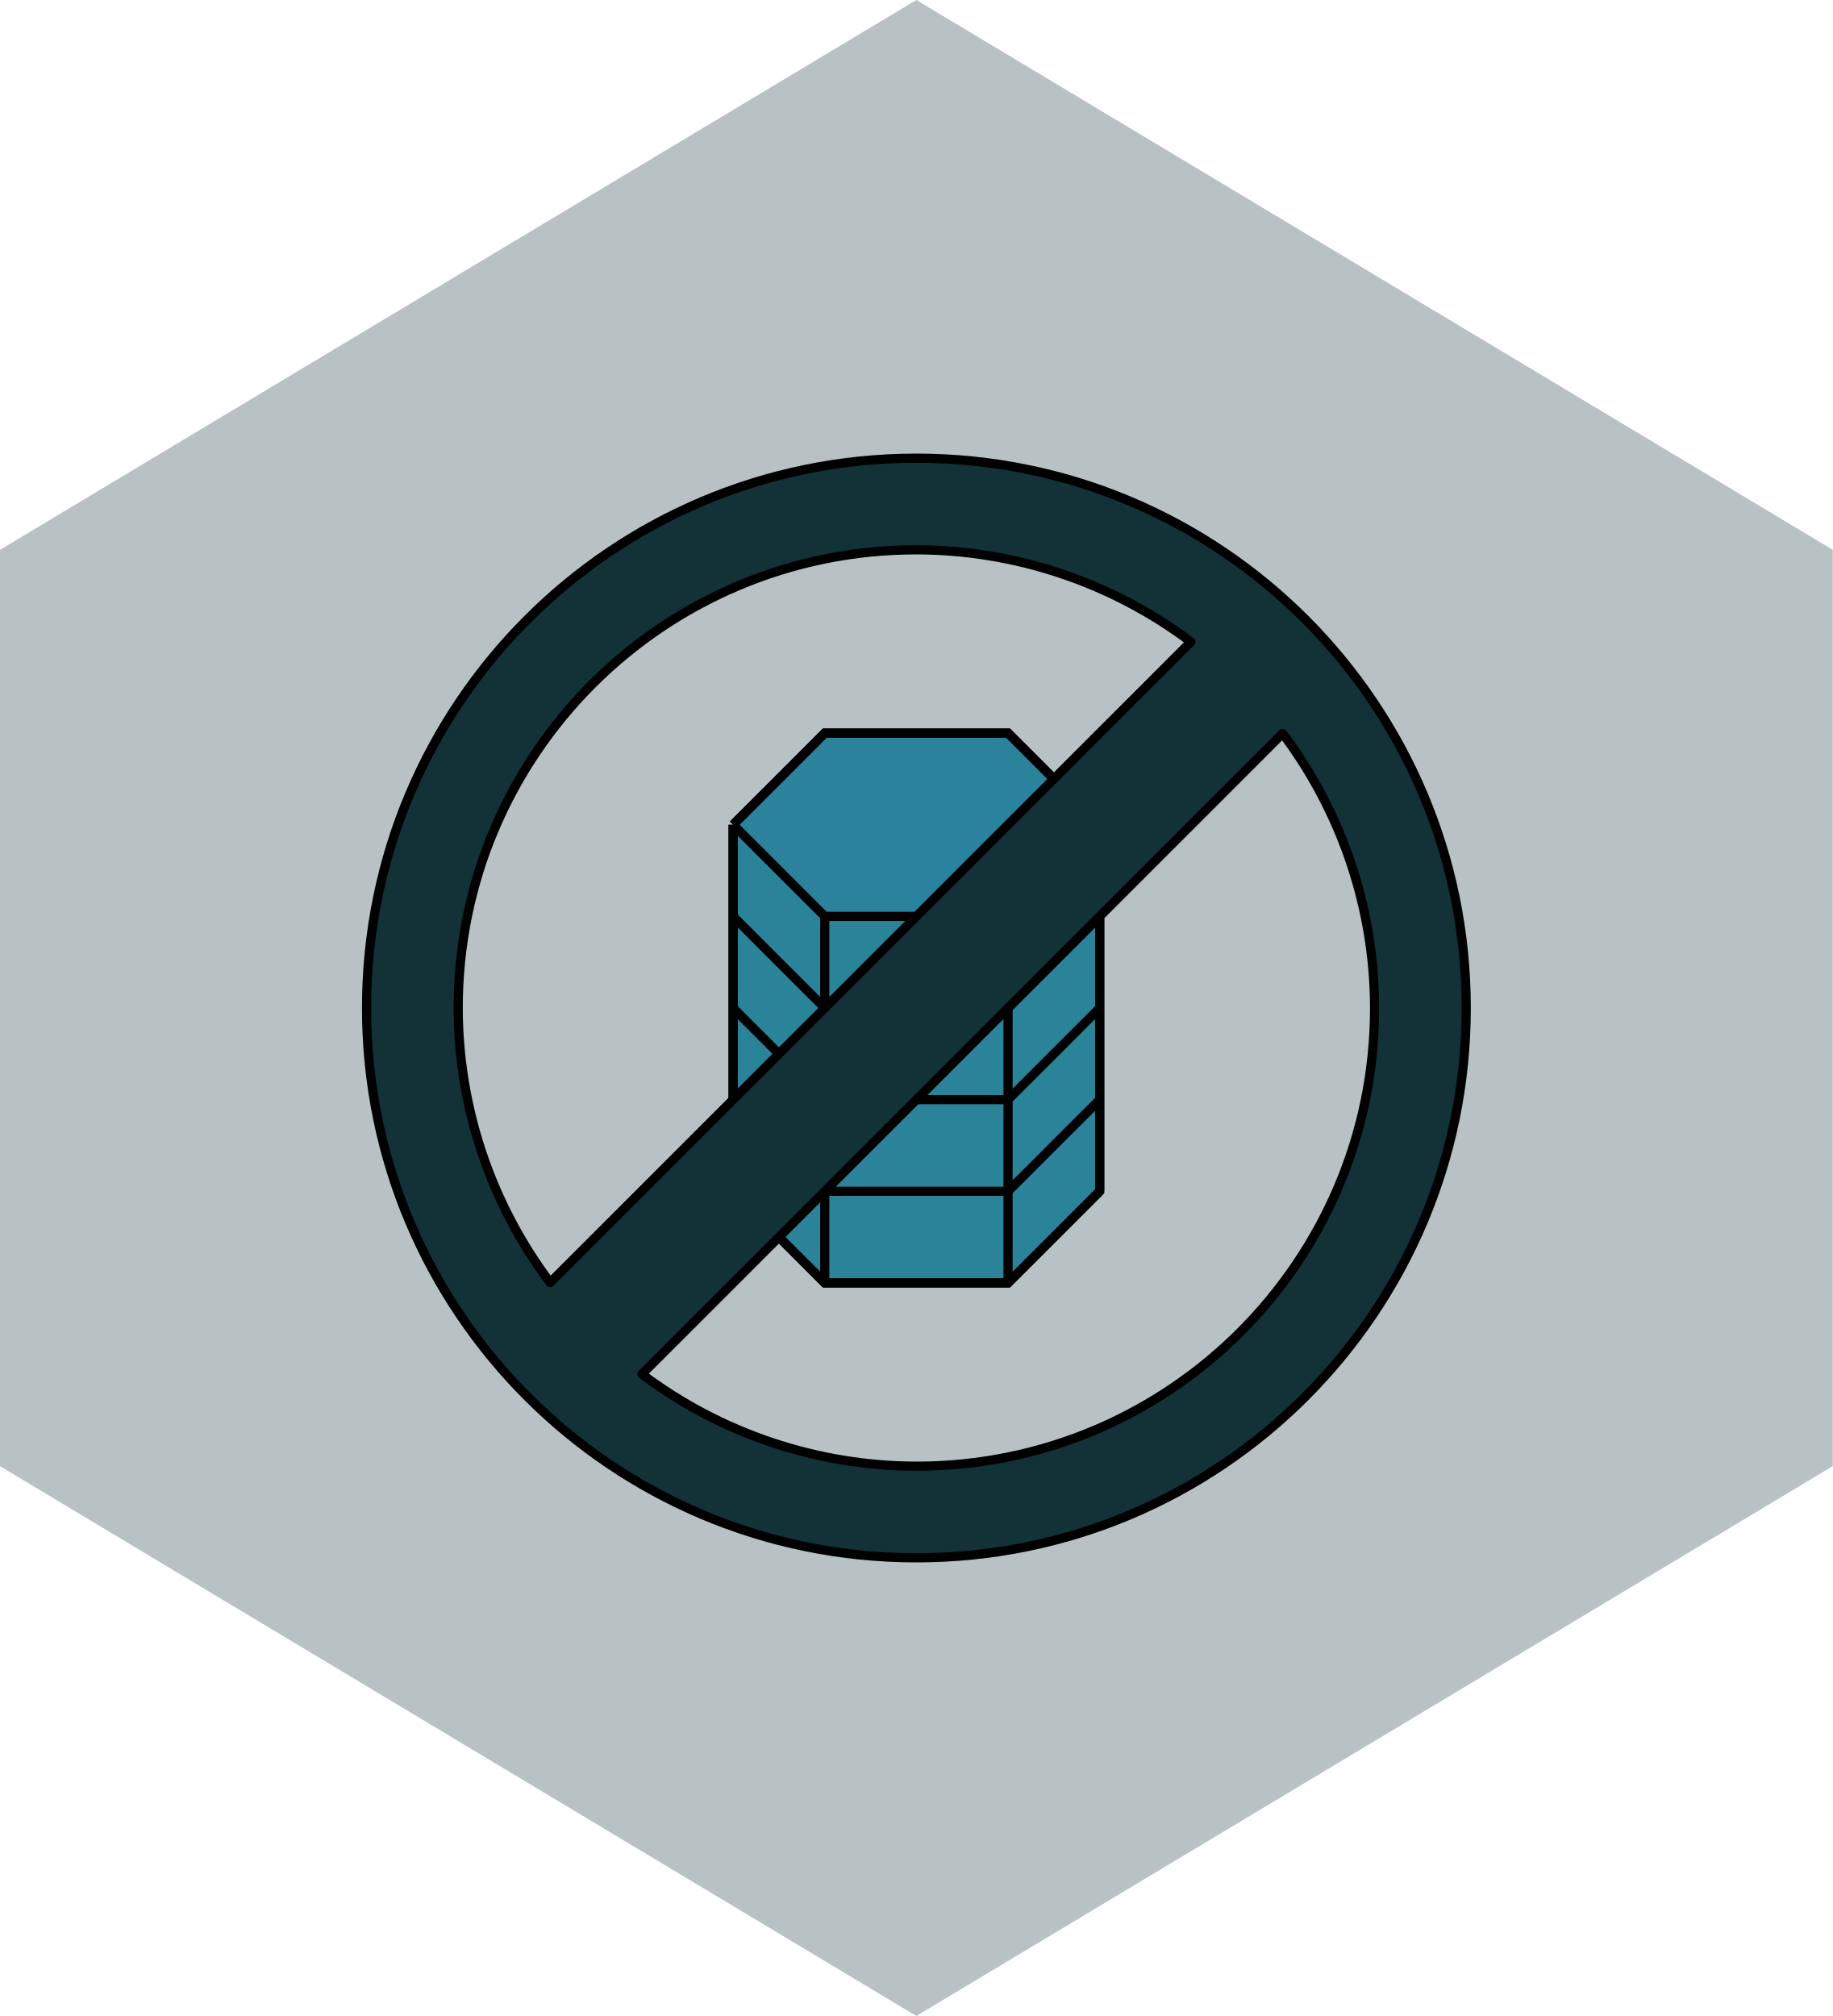
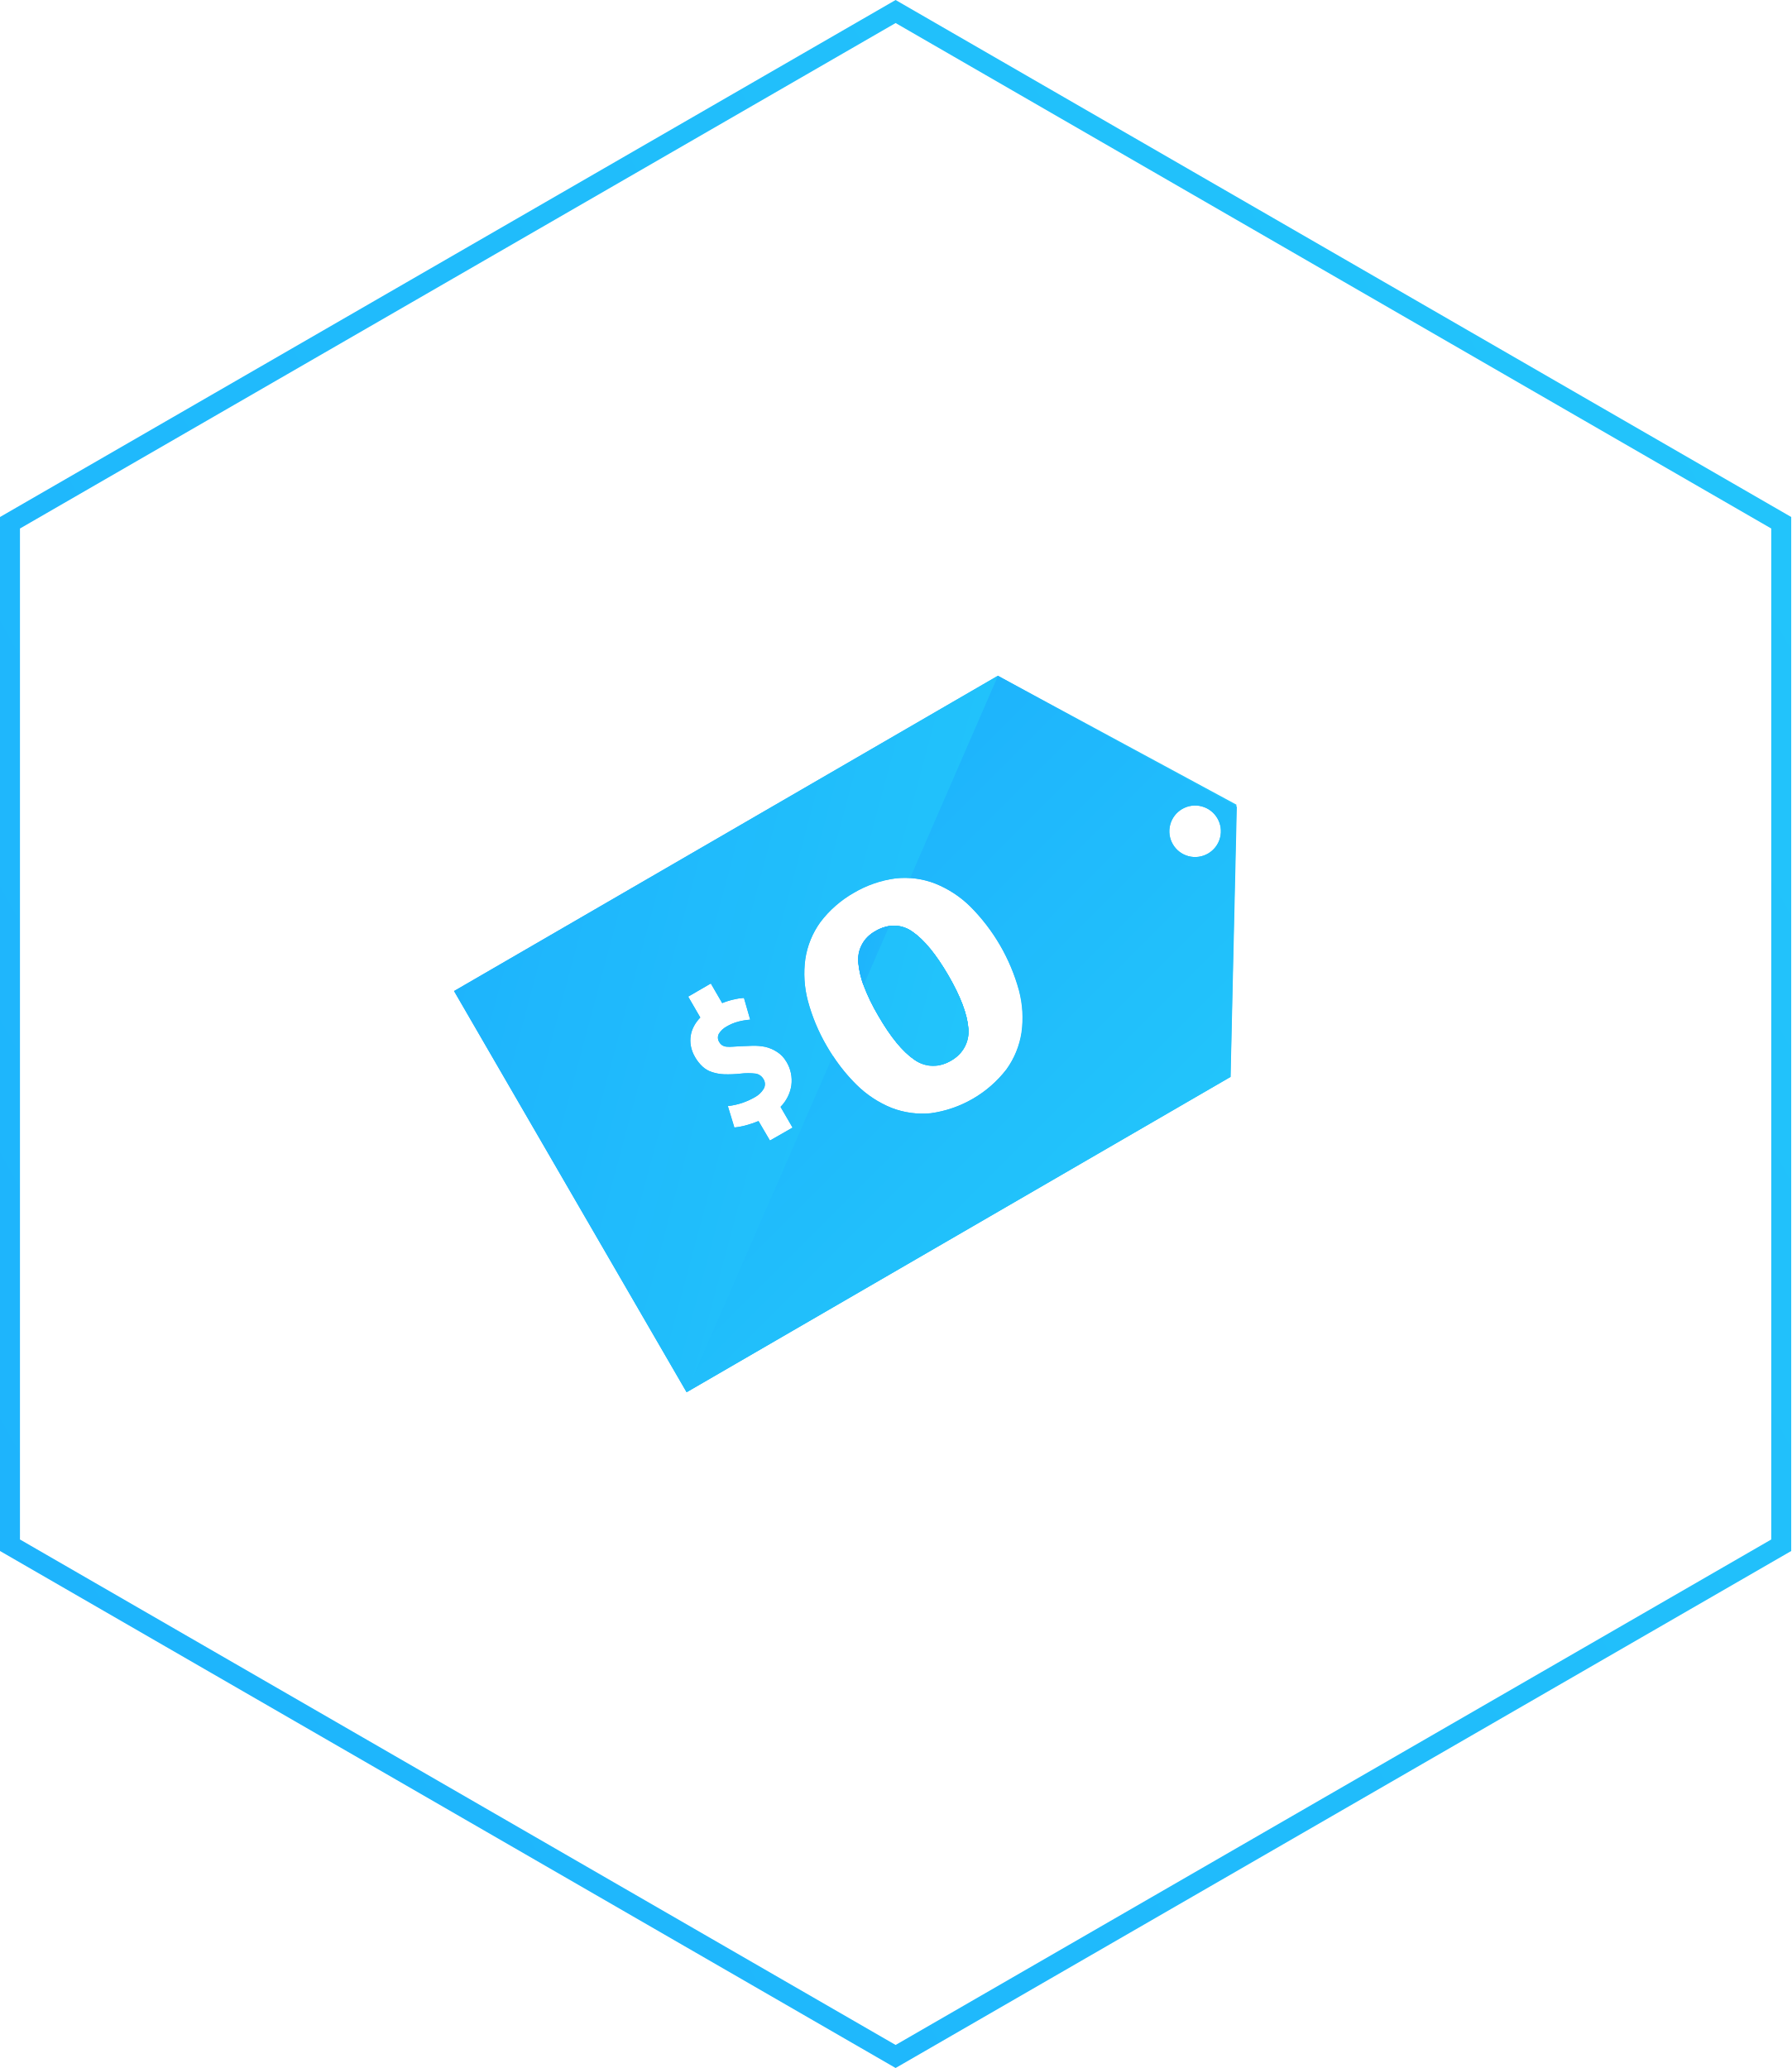
- <svg xmlns="http://www.w3.org/2000/svg" width="52.917mm" height="58.208mm" viewBox="0 0 52.917 58.208" version="1.1" id="svg5828">
-   <defs id="defs5822" />
-   <g id="layer1" transform="translate(-96.66774,-109.2126)">
-     <g id="g5790" transform="translate(-207.6031,-386.2249)">
-       <path id="path1742-9-6" d="m 304.271,511.312 26.458,-15.875 26.458,15.875 v 26.458 l -26.458,15.875 -26.458,-15.875 V 511.312" style="opacity:0.3;fill:#123238;fill-opacity:1;stroke:none;stroke-width:0.265px;stroke-linecap:butt;stroke-linejoin:miter;stroke-opacity:1" />
-       <path id="path5716" d="m 325.438,519.25 v 10.583 l 2.646,2.646 h 5.292 l 2.646,-2.646 V 519.25 l -2.646,-2.646 c 0,0 -5.292,0 -5.292,0 L 325.438,519.25" style="fill:#2b839a;fill-opacity:1;stroke:#000000;stroke-width:0.265px;stroke-linecap:butt;stroke-linejoin:miter;stroke-opacity:1" />
-       <path id="path5651" d="m 325.438,519.25 v 10.583" style="fill:#2b839a;fill-opacity:1;stroke:#000000;stroke-width:0.265px;stroke-linecap:butt;stroke-linejoin:miter;stroke-opacity:1" />
-       <path id="path5653" d="m 336.021,519.25 v 10.583" style="fill:#2b839a;fill-opacity:1;stroke:#000000;stroke-width:0.265px;stroke-linecap:butt;stroke-linejoin:miter;stroke-opacity:1" />
-       <path id="path5655" d="m 325.438,519.25 2.646,-2.646 h 5.292 l 2.646,2.646 -2.646,2.646 h -5.292 L 325.438,519.25" style="fill:#2b839a;fill-opacity:0.04;stroke:#000000;stroke-width:0.265px;stroke-linecap:butt;stroke-linejoin:miter;stroke-opacity:1" />
-       <path id="path5702" d="m 328.083,521.896 v 10.583" style="fill:none;stroke:#000000;stroke-width:0.265px;stroke-linecap:butt;stroke-linejoin:miter;stroke-opacity:1" />
-       <path id="path5704" d="m 333.375,521.896 v 10.583" style="fill:none;stroke:#000000;stroke-width:0.265px;stroke-linecap:butt;stroke-linejoin:miter;stroke-opacity:1" />
-       <path id="path5706" d="m 325.438,529.833 2.646,2.646 h 5.292 l 2.646,-2.646" style="fill:none;stroke:#000000;stroke-width:0.265px;stroke-linecap:butt;stroke-linejoin:miter;stroke-opacity:1" />
-       <path id="path5710" d="m 325.438,527.188 2.646,2.646 h 5.292 l 2.646,-2.646" style="fill:none;stroke:#000000;stroke-width:0.265px;stroke-linecap:butt;stroke-linejoin:miter;stroke-opacity:1" />
-       <path id="path5712" d="m 336.021,524.542 -2.646,2.646 h -5.292 l -2.646,-2.646" style="fill:none;stroke:#000000;stroke-width:0.265px;stroke-linecap:butt;stroke-linejoin:miter;stroke-opacity:1" />
-       <path id="path5714" d="m 325.438,521.896 2.646,2.646 h 5.292 l 2.646,-2.646" style="fill:none;stroke:#000000;stroke-width:0.265px;stroke-linecap:butt;stroke-linejoin:miter;stroke-opacity:1" />
-       <path id="path5606" transform="scale(0.2645833)" d="m 1250,1922.52 a 60,60 0 0 0 -60,60 60,60 0 0 0 60,60 60,60 0 0 0 60,-60 60,60 0 0 0 -60,-60 z m 0,10 a 50,50 0 0 1 29.957,10.043 l -69.922,69.922 A 50,50 0 0 1 1200,1982.52 a 50,50 0 0 1 50,-50 z m 39.965,20.035 a 50,50 0 0 1 10.035,29.965 50,50 0 0 1 -50,50 50,50 0 0 1 -29.957,-10.043 z" style="opacity:1;fill:#123238;fill-opacity:1;fill-rule:nonzero;stroke:#000000;stroke-width:1;stroke-linecap:butt;stroke-linejoin:round;stroke-miterlimit:4;stroke-dasharray:none;stroke-opacity:1" />
+ <svg xmlns="http://www.w3.org/2000/svg" xmlns:xlink="http://www.w3.org/1999/xlink" viewBox="0 0 359 414.54">
+   <defs>
+     <style>.cls-1{fill:none;stroke-miterlimit:10;stroke-width:4px;stroke:url(#linear-gradient);}.cls-2{fill:url(#linear-gradient-2);}.cls-3{fill:url(#linear-gradient-3);}.cls-4{fill:url(#linear-gradient-4);}.cls-5{fill:url(#linear-gradient-5);}.cls-6{fill:url(#linear-gradient-6);}.cls-7{fill:url(#linear-gradient-7);}</style>
+     <linearGradient id="linear-gradient" x1="-1.62" y1="307.99" x2="360.62" y2="106.55" gradientUnits="userSpaceOnUse">
+       <stop offset="0" stop-color="#1eb4fc" />
+       <stop offset="1" stop-color="#22c4fb" />
+     </linearGradient>
+     <linearGradient id="linear-gradient-2" x1="-129.7" y1="24.47" x2="-104.15" y2="24.47" gradientTransform="matrix(0.97, 0.26, -0.26, 0.97, 302.32, 206.02)" xlink:href="#linear-gradient" />
+     <linearGradient id="linear-gradient-3" x1="-206.14" y1="35.55" x2="-51.32" y2="35.55" gradientTransform="matrix(0.97, 0.26, -0.26, 0.97, 302.32, 206.02)" xlink:href="#linear-gradient" />
+     <linearGradient id="linear-gradient-4" x1="-129.74" y1="17.06" x2="-104.1" y2="31.87" gradientTransform="matrix(0.97, 0.26, -0.26, 0.97, 302.32, 206.02)" xlink:href="#linear-gradient" />
+     <linearGradient id="linear-gradient-5" x1="-149.69" y1="14.67" x2="-71.93" y2="59.56" gradientTransform="matrix(0.97, 0.26, -0.26, 0.97, 302.32, 206.02)" xlink:href="#linear-gradient" />
+     <linearGradient id="linear-gradient-6" x1="-129.7" y1="24.47" x2="-104.15" y2="24.47" gradientTransform="matrix(0.97, 0.26, -0.26, 0.97, 302.32, 206.02)" xlink:href="#linear-gradient" />
+     <linearGradient id="linear-gradient-7" x1="-206.14" y1="35.55" x2="-104.15" y2="35.55" gradientTransform="matrix(0.97, 0.26, -0.26, 0.97, 302.32, 206.02)" xlink:href="#linear-gradient" />
+   </defs>
+   <g id="Layer_2" data-name="Layer 2">
+     <g id="Layer_1-2" data-name="Layer 1">
+       <polygon class="cls-1" points="2 104.79 2 309.75 179.5 412.23 357 309.75 357 104.79 179.5 2.31 2 104.79" />
+       <path class="cls-2" d="M194.07,206.11a7,7,0,0,1-10.85,6.29q-3.5-2.4-7.17-8.75c-2.46-4.22-3.79-7.75-4-10.57a7,7,0,0,1,10.85-6.29c2.33,1.61,4.71,4.53,7.17,8.75S193.83,203.3,194.07,206.11Z" />
+       <path class="cls-3" d="M247.81,161.3,200,135.46,91,198.66l46.61,80.42,109-63.2Zm-93.5,67.32-2.27-3.9a19.81,19.81,0,0,1-2.49.85,14.17,14.17,0,0,1-2.35.44l-1.31-4.29a14.06,14.06,0,0,0,2.89-.64,14.61,14.61,0,0,0,2.63-1.2,4.61,4.61,0,0,0,1.63-1.56,1.89,1.89,0,0,0,0-2,2.25,2.25,0,0,0-1.54-1.11,13,13,0,0,0-3.09,0,23.62,23.62,0,0,1-3.24.13,9.07,9.07,0,0,1-2.47-.44,5.14,5.14,0,0,1-1.89-1.11,8.08,8.08,0,0,1-1.5-1.9,6.91,6.91,0,0,1-.84-2.25,6,6,0,0,1,.65-4,7.62,7.62,0,0,1,1.24-1.67l-2.43-4.19,4.54-2.63,2.28,3.93a14.6,14.6,0,0,1,2.29-.72,11.21,11.21,0,0,1,2.07-.32l1.25,4.36a13.4,13.4,0,0,0-2.33.38,8.93,8.93,0,0,0-2.41,1,4.18,4.18,0,0,0-1.54,1.45,1.63,1.63,0,0,0,.08,1.66,1.74,1.74,0,0,0,.58.64,2.13,2.13,0,0,0,.87.29,7,7,0,0,0,1.25,0l1.7-.1c.72,0,1.49-.08,2.32-.09a11.54,11.54,0,0,1,2.49.22,7.38,7.38,0,0,1,2.35,1,5.56,5.56,0,0,1,1.89,2,7.34,7.34,0,0,1,1,4.74,7.7,7.7,0,0,1-2.17,4.33l2.41,4.15Zm47.41-14.26a23.21,23.21,0,0,1-15.18,8.8,17.2,17.2,0,0,1-7.87-1.08,21.32,21.32,0,0,1-7-4.62,37.89,37.89,0,0,1-9.74-16.82,21.37,21.37,0,0,1-.52-8.42,17,17,0,0,1,3-7.36,20.54,20.54,0,0,1,6.73-5.9,20.76,20.76,0,0,1,8.43-2.9,17.19,17.19,0,0,1,7.91,1.06,21.41,21.41,0,0,1,7.05,4.63,38.07,38.07,0,0,1,9.74,16.8,21.43,21.43,0,0,1,.51,8.43A17.22,17.22,0,0,1,201.72,214.36Zm36.48-42.74a5.16,5.16,0,1,1,6.32-3.66A5.15,5.15,0,0,1,238.2,171.62Z" />
+       <path class="cls-4" d="M190.58,212.58a6.38,6.38,0,0,1-7.36-.18c-2.32-1.6-4.72-4.52-7.17-8.75a39,39,0,0,1-3-6.23,18.09,18.09,0,0,1-1-4.34,6.39,6.39,0,0,1,3.5-6.47,7.82,7.82,0,0,1,2.66-1,6.27,6.27,0,0,1,4.68,1.17c2.34,1.61,4.72,4.53,7.18,8.75s3.79,7.76,4,10.58A6.41,6.41,0,0,1,190.58,212.58Z" />
+       <path class="cls-5" d="M247.89,161.74,200,135.46,182.35,176a16.7,16.7,0,0,1,5.07,1.12,21.21,21.21,0,0,1,7.05,4.62,38.07,38.07,0,0,1,9.74,16.8,21.43,21.43,0,0,1,.51,8.43,17.06,17.06,0,0,1-3,7.38,23.16,23.16,0,0,1-15.17,8.8,17.21,17.21,0,0,1-7.87-1.08,21.53,21.53,0,0,1-7-4.62,33.07,33.07,0,0,1-4.74-5.81l-29.3,67.43,109-63.2Zm-9.69,9.89a5.17,5.17,0,1,1,6.32-3.67A5.19,5.19,0,0,1,238.2,171.63Zm-62.68,15a6.39,6.39,0,0,0-3.5,6.47,18.09,18.09,0,0,0,1,4.34l5.13-11.8A7.82,7.82,0,0,0,175.52,186.61Z" />
+       <path class="cls-6" d="M190.58,212.58a6.38,6.38,0,0,1-7.36-.18c-2.32-1.6-4.72-4.52-7.17-8.75a39,39,0,0,1-3-6.23,18.09,18.09,0,0,1-1-4.34,6.39,6.39,0,0,1,3.5-6.47,7.82,7.82,0,0,1,2.66-1,6.27,6.27,0,0,1,4.68,1.17c2.34,1.61,4.72,4.53,7.18,8.75s3.79,7.76,4,10.58A6.41,6.41,0,0,1,190.58,212.58Z" />
+       <path class="cls-7" d="M91,198.66l46.61,80.42,29.3-67.43c-.43-.63-.82-1.29-1.23-2a35.33,35.33,0,0,1-3.77-9,21.36,21.36,0,0,1-.51-8.42,16.84,16.84,0,0,1,3-7.36,23.13,23.13,0,0,1,15.17-8.8,17.9,17.9,0,0,1,2.83-.05L200,135.46Zm66.61,14.11a7.28,7.28,0,0,1,1,4.74,7.79,7.79,0,0,1-2.17,4.33l2.42,4.16-4.54,2.63L152,224.72a18.81,18.81,0,0,1-2.49.85,14.17,14.17,0,0,1-2.35.44l-1.3-4.29a15,15,0,0,0,2.88-.63,14.67,14.67,0,0,0,2.63-1.21,4.7,4.7,0,0,0,1.63-1.56,1.85,1.85,0,0,0,0-2,2.17,2.17,0,0,0-1.53-1.1,12.37,12.37,0,0,0-3.09,0,23.48,23.48,0,0,1-3.23.13,9,9,0,0,1-2.48-.44,5.32,5.32,0,0,1-1.9-1.11,8,8,0,0,1-1.48-1.9,6.72,6.72,0,0,1-.85-2.25,6.51,6.51,0,0,1,0-2.11,6,6,0,0,1,.67-1.91,8,8,0,0,1,1.24-1.67l-2.42-4.18,4.53-2.64,2.28,3.93a13.61,13.61,0,0,1,2.29-.72,10.38,10.38,0,0,1,2.07-.31l1.25,4.35a13.4,13.4,0,0,0-2.33.38,9.2,9.2,0,0,0-2.41,1,4.1,4.1,0,0,0-1.54,1.45,1.63,1.63,0,0,0,.08,1.66,1.84,1.84,0,0,0,.59.64,2,2,0,0,0,.86.29,7,7,0,0,0,1.25,0l1.7-.1c.72,0,1.49-.08,2.32-.09a11.54,11.54,0,0,1,2.49.22,7.47,7.47,0,0,1,2.35,1A5.57,5.57,0,0,1,157.58,212.77Zm36.49-6.65q-.36-4.23-4-10.58c-2.46-4.22-4.84-7.14-7.18-8.75a6.27,6.27,0,0,0-4.68-1.17l-5.13,11.8a39,39,0,0,0,3,6.23c2.45,4.23,4.85,7.15,7.17,8.75a7,7,0,0,0,10.85-6.28Z" />
    </g>
  </g>
</svg>
